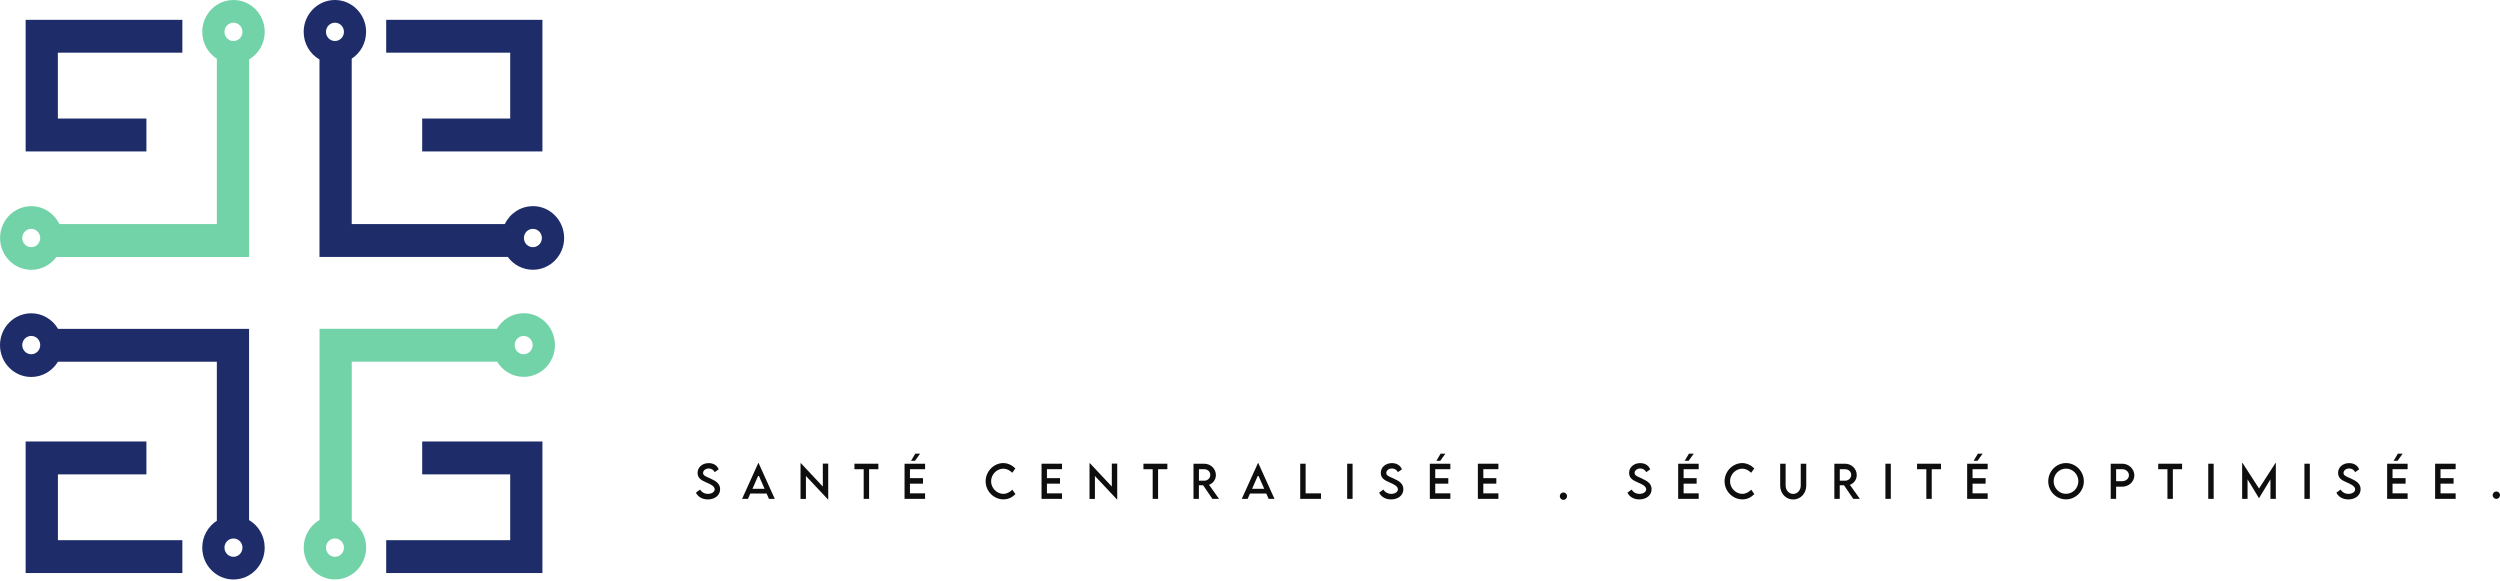
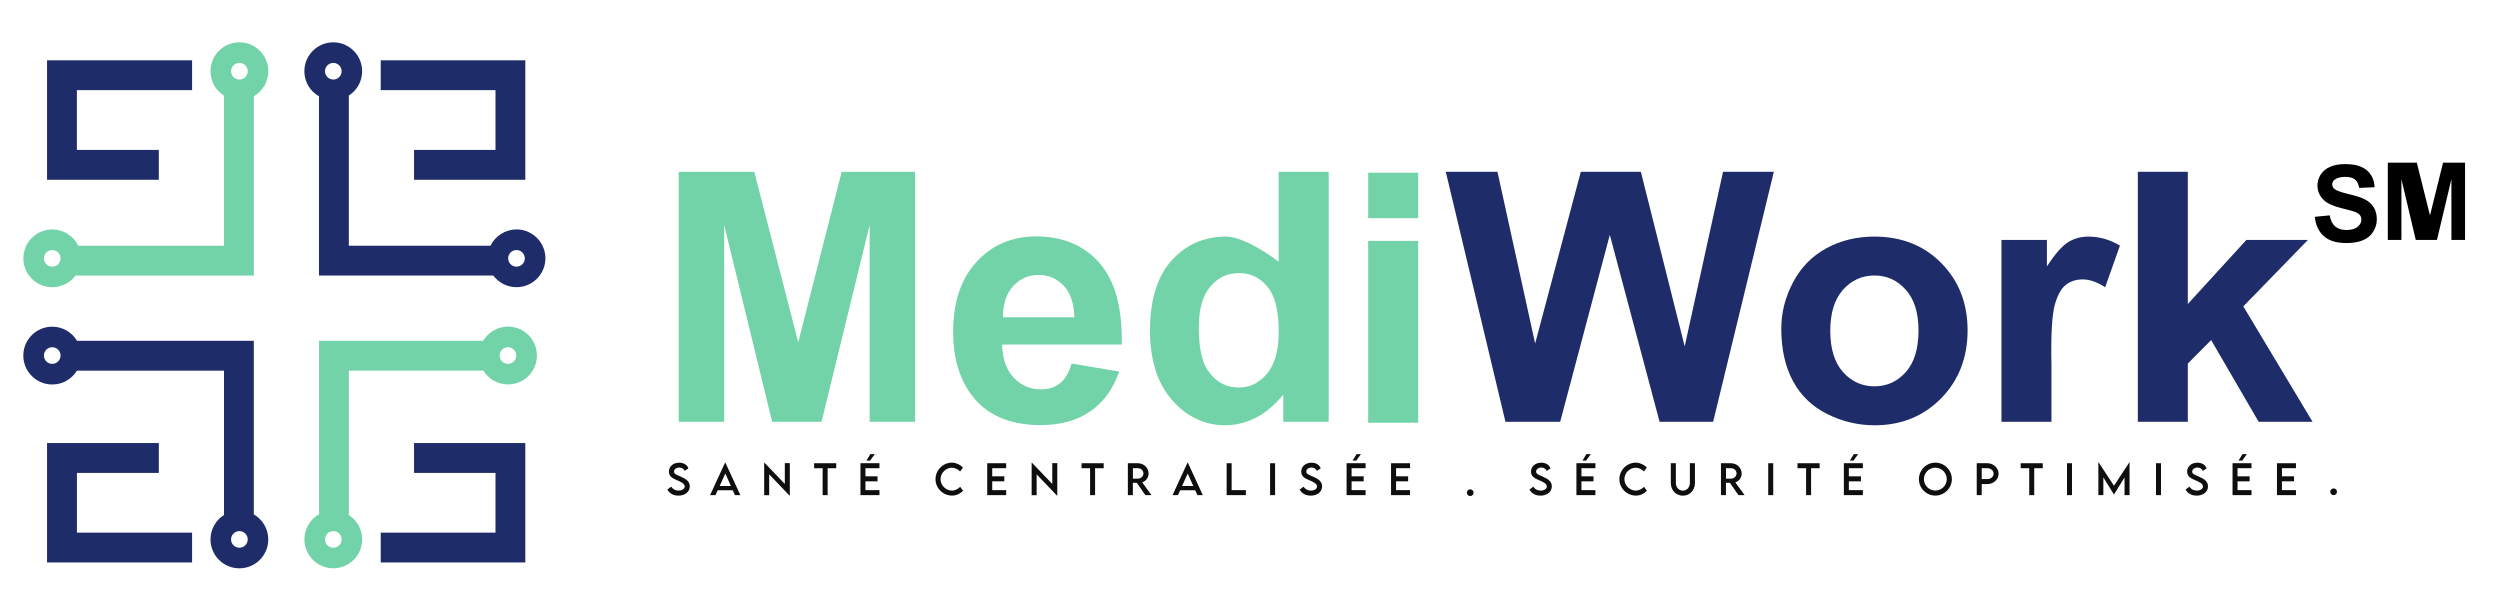
- <svg xmlns="http://www.w3.org/2000/svg" width="551" height="128" viewBox="0 0 551 128" fill="none">
-   <path d="M112.449 26.125H93.051V33.376H119.551V4.371H85.117V11.611H112.449V26.125Z" fill="#1E2C69" />
-   <path d="M32.269 26.125H12.752V11.611H40.193V4.371H5.651V33.376H32.269V26.125Z" fill="#1E2C69" />
-   <path d="M40.193 119.056V126.296H5.651V97.302H32.269V104.553H12.763V119.056H40.193Z" fill="#1E2C69" />
-   <path d="M119.551 97.302V126.296H85.117V119.056H112.449V104.553H93.051V97.302H119.551Z" fill="#1E2C69" />
-   <path d="M115.415 69.036C112.915 69.036 110.707 70.416 109.516 72.469H70.427V114.597C68.338 115.8 66.941 118.085 66.941 120.689C66.941 124.574 70.026 127.709 73.826 127.709C77.626 127.709 80.7 124.563 80.7 120.689C80.7 118.206 79.433 116.021 77.528 114.785V79.709H109.559C110.772 81.729 112.947 83.064 115.426 83.064C119.237 83.064 122.311 79.919 122.311 76.045C122.311 72.171 119.226 69.025 115.426 69.025L115.415 69.036ZM73.826 122.72C72.733 122.72 71.845 121.815 71.845 120.7C71.845 119.586 72.733 118.681 73.826 118.681C74.919 118.681 75.807 119.586 75.807 120.7C75.807 121.815 74.919 122.72 73.826 122.72ZM115.415 78.076C114.322 78.076 113.435 77.171 113.435 76.056C113.435 74.941 114.322 74.036 115.415 74.036C116.509 74.036 117.396 74.941 117.396 76.056C117.396 77.171 116.509 78.076 115.415 78.076Z" fill="#72D3A8" />
-   <path d="M117.451 45.439C114.733 45.439 112.374 47.051 111.259 49.391H77.517V12.924C79.433 11.688 80.689 9.503 80.689 7.02C80.689 3.146 77.604 0 73.815 0C70.026 0 66.93 3.146 66.93 7.02C66.93 9.635 68.327 11.909 70.416 13.112V56.631H111.919C113.175 58.342 115.188 59.456 117.451 59.456C121.25 59.456 124.335 56.311 124.335 52.448C124.335 48.585 121.25 45.428 117.451 45.428V45.439ZM73.826 9.039C72.733 9.039 71.845 8.134 71.845 7.02C71.845 5.905 72.733 5 73.826 5C74.919 5 75.807 5.905 75.807 7.02C75.807 8.134 74.919 9.039 73.826 9.039ZM117.451 54.479C116.357 54.479 115.47 53.574 115.47 52.459C115.47 51.344 116.357 50.439 117.451 50.439C118.544 50.439 119.431 51.344 119.431 52.459C119.431 53.574 118.544 54.479 117.451 54.479Z" fill="#1E2C69" />
-   <path d="M51.462 0C47.651 0 44.577 3.146 44.577 7.02C44.577 9.514 45.865 11.721 47.792 12.946V49.391H13.087C11.972 47.051 9.612 45.439 6.895 45.439C3.096 45.439 0.011 48.585 0.011 52.459C0.011 56.333 3.096 59.467 6.895 59.467C9.158 59.467 11.171 58.353 12.427 56.642H54.904V13.09C56.961 11.887 58.346 9.613 58.346 7.02C58.346 3.146 55.261 0 51.472 0H51.462ZM6.884 54.479C5.791 54.479 4.904 53.574 4.904 52.459C4.904 51.344 5.791 50.439 6.884 50.439C7.978 50.439 8.865 51.344 8.865 52.459C8.865 53.574 7.978 54.479 6.884 54.479ZM51.462 9.039C50.368 9.039 49.47 8.134 49.47 7.02C49.47 5.905 50.368 5 51.462 5C52.555 5 53.443 5.905 53.443 7.02C53.443 8.134 52.555 9.039 51.462 9.039Z" fill="#72D3A8" />
-   <path d="M54.893 114.63V72.48H12.795C11.594 70.427 9.396 69.047 6.885 69.047C3.085 69.047 0 72.193 0 76.067C0 79.941 3.085 83.086 6.885 83.086C9.364 83.086 11.55 81.751 12.763 79.731H47.792V114.774C45.865 116.01 44.577 118.206 44.577 120.7C44.577 124.586 47.662 127.72 51.462 127.72C55.261 127.72 58.336 124.574 58.336 120.7C58.336 118.107 56.95 115.833 54.893 114.63ZM6.885 78.076C5.791 78.076 4.904 77.171 4.904 76.056C4.904 74.941 5.791 74.036 6.885 74.036C7.978 74.036 8.866 74.941 8.866 76.056C8.866 77.171 7.978 78.076 6.885 78.076ZM51.462 122.72C50.368 122.72 49.47 121.815 49.47 120.7C49.47 119.586 50.368 118.681 51.462 118.681C52.555 118.681 53.443 119.586 53.443 120.7C53.443 121.815 52.555 122.72 51.462 122.72Z" fill="#1E2C69" />
-   <path d="M156.583 105.458C155.652 105.05 154.959 104.84 154.959 104.244C154.959 103.692 155.511 103.251 156.204 103.251C156.756 103.251 157.286 103.549 157.514 104.068L158.39 103.45C158.087 102.6 157.275 102.07 156.193 102.07C154.829 102.07 153.747 102.953 153.747 104.222C153.747 105.491 154.732 105.9 155.63 106.308C156.518 106.695 157.514 107.125 157.514 107.842C157.514 108.438 156.864 108.847 156.009 108.847C155.284 108.847 154.656 108.494 154.309 107.898L153.378 108.582C153.811 109.476 154.753 110.072 156.009 110.072C157.546 110.072 158.715 109.178 158.715 107.82C158.715 106.595 157.784 106.01 156.583 105.469V105.458Z" fill="#0E0E0E" />
-   <path d="M167.202 102.048H167.126L163.554 109.95H164.853L165.362 108.769H168.956L169.475 109.95H170.763L167.191 102.048H167.202ZM165.838 107.732L167.18 104.697L168.512 107.732H165.838Z" fill="#0E0E0E" />
-   <path d="M181.35 102.18V107.235L176.501 102.07H176.436V109.961H177.626V104.907L182.476 110.072H182.541V102.18H181.35Z" fill="#0E0E0E" />
-   <path d="M188.321 102.202V103.417H190.356V109.95H191.547V103.417H193.593V102.202H188.321Z" fill="#0E0E0E" />
-   <path d="M203.888 103.406V102.202H199.363V109.95H203.888V108.736H200.554V106.595H203.433V105.381H200.554V103.406H203.888ZM201.723 99.995L200.792 101.562H201.658L202.783 99.995H201.733H201.723Z" fill="#0E0E0E" />
-   <path d="M221.132 108.847C219.779 108.847 218.436 107.644 218.436 106.076C218.436 104.509 219.757 103.295 221.132 103.295C221.868 103.295 222.561 103.648 223.102 104.2L223.795 103.24C223.048 102.512 222.138 102.081 221.153 102.059C219.021 102.059 217.235 103.891 217.235 106.076C217.235 108.262 219.021 110.061 221.175 110.061C222.312 110.061 223.145 109.553 223.806 108.902L223.113 107.931C222.593 108.449 221.922 108.847 221.143 108.847H221.132Z" fill="#0E0E0E" />
-   <path d="M234.068 103.406V102.202H229.554V109.95H234.068V108.736H230.744V106.595H233.624V105.381H230.744V103.406H234.068Z" fill="#0E0E0E" />
-   <path d="M245.044 102.18V107.235L240.194 102.07H240.13V109.961H241.32V104.907L246.17 110.072H246.235V102.18H245.044Z" fill="#0E0E0E" />
-   <path d="M252.015 102.202V103.417H254.05V109.95H255.241V103.417H257.287V102.202H252.015Z" fill="#0E0E0E" />
-   <path d="M266.477 106.849C267.354 106.551 267.982 105.69 267.982 104.697C267.982 103.317 266.824 102.202 265.406 102.202H263.046V109.95H264.237V106.948H265.168L267.213 109.95H268.675L266.467 106.849H266.477ZM265.438 105.944H264.247V103.417H265.438C266.153 103.417 266.748 103.946 266.748 104.664C266.748 105.381 266.153 105.944 265.438 105.944Z" fill="#0E0E0E" />
-   <path d="M277.335 102.048H277.259L273.687 109.95H274.986L275.495 108.769H279.088L279.608 109.95H280.896L277.324 102.048H277.335ZM275.96 107.732L277.291 104.697L278.634 107.732H275.96Z" fill="#0E0E0E" />
-   <path d="M287.759 108.736V102.202H286.568V109.95H291.147V108.736H287.759Z" fill="#0E0E0E" />
-   <path d="M296.917 102.202V109.95H298.108V102.202H296.917Z" fill="#0E0E0E" />
-   <path d="M307.158 105.458C306.227 105.05 305.534 104.84 305.534 104.244C305.534 103.692 306.086 103.251 306.789 103.251C307.342 103.251 307.861 103.549 308.088 104.068L308.976 103.45C308.662 102.6 307.85 102.07 306.779 102.07C305.415 102.07 304.332 102.953 304.332 104.222C304.332 105.491 305.317 105.9 306.216 106.308C307.093 106.695 308.099 107.125 308.099 107.842C308.099 108.438 307.461 108.847 306.605 108.847C305.88 108.847 305.241 108.494 304.906 107.898L303.964 108.582C304.397 109.476 305.339 110.072 306.595 110.072C308.143 110.072 309.301 109.178 309.301 107.82C309.301 106.595 308.37 106.01 307.168 105.469L307.158 105.458Z" fill="#0E0E0E" />
-   <path d="M319.66 103.406V102.202H315.135V109.95H319.66V108.736H316.326V106.595H319.206V105.381H316.326V103.406H319.66ZM317.506 99.995L316.575 101.562H317.43L318.556 99.995H317.506Z" fill="#0E0E0E" />
-   <path d="M330.247 103.406V102.202H325.722V109.95H330.247V108.736H326.924V106.595H329.792V105.381H326.924V103.406H330.247Z" fill="#0E0E0E" />
-   <path d="M344.579 108.538C344.136 108.538 343.778 108.902 343.778 109.354C343.778 109.807 344.136 110.171 344.579 110.171C345.023 110.171 345.38 109.807 345.38 109.354C345.38 108.902 345.012 108.538 344.579 108.538Z" fill="#0E0E0E" />
-   <path d="M361.888 105.458C360.957 105.05 360.265 104.84 360.265 104.244C360.265 103.692 360.817 103.251 361.51 103.251C362.062 103.251 362.592 103.549 362.819 104.068L363.696 103.45C363.393 102.6 362.581 102.07 361.499 102.07C360.135 102.07 359.052 102.953 359.052 104.222C359.052 105.491 360.048 105.9 360.936 106.308C361.823 106.695 362.819 107.125 362.819 107.842C362.819 108.438 362.17 108.847 361.315 108.847C360.589 108.847 359.962 108.494 359.615 107.898L358.684 108.582C359.117 109.476 360.059 110.072 361.304 110.072C362.841 110.072 364.01 109.178 364.01 107.82C364.01 106.595 363.079 106.01 361.878 105.469L361.888 105.458Z" fill="#0E0E0E" />
-   <path d="M374.391 103.406V102.202H369.866V109.95H374.391V108.736H371.068V106.595H373.937V105.381H371.068V103.406H374.391ZM372.237 99.995L371.306 101.562H372.172L373.298 99.995H372.248H372.237Z" fill="#0E0E0E" />
-   <path d="M383.993 108.847C382.64 108.847 381.297 107.644 381.297 106.076C381.297 104.509 382.607 103.295 383.982 103.295C384.729 103.295 385.422 103.648 385.952 104.2L386.645 103.24C385.909 102.512 385 102.081 384.015 102.059C381.882 102.059 380.096 103.891 380.096 106.076C380.096 108.262 381.882 110.061 384.036 110.061C385.173 110.061 386.006 109.553 386.656 108.902L385.974 107.931C385.454 108.449 384.783 108.847 384.004 108.847H383.993Z" fill="#0E0E0E" />
-   <path d="M396.885 102.202V107.004C396.885 108.074 396.138 108.858 395.218 108.858C394.298 108.858 393.551 108.074 393.551 107.004V102.202H392.35V107.004C392.35 108.781 393.605 110.083 395.218 110.083C396.831 110.083 398.098 108.781 398.098 107.004V102.202H396.896H396.885Z" fill="#0E0E0E" />
-   <path d="M407.721 106.849C408.598 106.551 409.226 105.69 409.226 104.697C409.226 103.317 408.068 102.202 406.649 102.202H404.29V109.95H405.48V106.948H406.411L408.457 109.95H409.919L407.71 106.849H407.721ZM406.682 105.944H405.491V103.417H406.682C407.396 103.417 408.003 103.946 408.003 104.664C408.003 105.381 407.396 105.944 406.682 105.944Z" fill="#0E0E0E" />
-   <path d="M415.548 102.202V109.95H416.738V102.202H415.548Z" fill="#0E0E0E" />
-   <path d="M422.519 102.202V103.417H424.565V109.95H425.756V103.417H427.791V102.202H422.519Z" fill="#0E0E0E" />
-   <path d="M438.085 103.406V102.202H433.56V109.95H438.085V108.736H434.751V106.595H437.63V105.381H434.751V103.406H438.085ZM435.92 99.995L434.989 101.562H435.844L436.97 99.995H435.92Z" fill="#0E0E0E" />
-   <path d="M455.351 102.059C453.197 102.059 451.432 103.869 451.432 106.076C451.432 108.284 453.197 110.061 455.34 110.061C457.483 110.061 459.28 108.262 459.28 106.076C459.28 103.891 457.505 102.059 455.351 102.059ZM455.34 108.836C453.846 108.836 452.623 107.589 452.623 106.065C452.623 104.542 453.846 103.284 455.34 103.284C456.834 103.284 458.068 104.531 458.068 106.065C458.068 107.6 456.834 108.836 455.34 108.836Z" fill="#0E0E0E" />
-   <path d="M467.735 102.202H465.202V109.95H466.392V107.268H467.735C469.207 107.268 470.408 106.143 470.408 104.763C470.408 103.383 469.218 102.202 467.735 102.202ZM467.735 106.054H466.392V103.406H467.735C468.557 103.406 469.218 104.002 469.218 104.741C469.218 105.48 468.557 106.054 467.735 106.054Z" fill="#0E0E0E" />
-   <path d="M475.669 102.202V103.417H477.704V109.95H478.895V103.417H480.93V102.202H475.669Z" fill="#0E0E0E" />
-   <path d="M486.7 102.202V109.95H487.891V102.202H486.7Z" fill="#0E0E0E" />
-   <path d="M501.519 102.037L497.893 107.666L494.256 102.037H494.169V109.95H495.36V105.646L497.882 109.807L500.404 105.646V109.95H501.595V102.037H501.508H501.519Z" fill="#0E0E0E" />
-   <path d="M507.895 102.202V109.95H509.086V102.202H507.895Z" fill="#0E0E0E" />
-   <path d="M518.136 105.458C517.205 105.05 516.512 104.84 516.512 104.244C516.512 103.692 517.064 103.251 517.767 103.251C518.32 103.251 518.839 103.549 519.066 104.068L519.954 103.45C519.64 102.6 518.828 102.07 517.746 102.07C516.393 102.07 515.31 102.953 515.31 104.222C515.31 105.491 516.295 105.9 517.194 106.308C518.07 106.695 519.077 107.125 519.077 107.842C519.077 108.438 518.428 108.847 517.583 108.847C516.847 108.847 516.219 108.494 515.873 107.898L514.942 108.582C515.375 109.476 516.317 110.072 517.573 110.072C519.11 110.072 520.279 109.178 520.279 107.82C520.279 106.595 519.348 106.01 518.146 105.469L518.136 105.458Z" fill="#0E0E0E" />
-   <path d="M530.638 103.406V102.202H526.124V109.95H530.638V108.736H527.315V106.595H530.194V105.381H527.315V103.406H530.638ZM528.484 99.995L527.553 101.562H528.419L529.545 99.995H528.495H528.484Z" fill="#0E0E0E" />
-   <path d="M541.225 103.406V102.202H536.7V109.95H541.225V108.736H537.891V106.595H540.77V105.381H537.891V103.406H541.225Z" fill="#0E0E0E" />
-   <path d="M550.199 108.317C549.755 108.317 549.387 108.681 549.387 109.134C549.387 109.586 549.755 109.95 550.199 109.95C550.643 109.95 551 109.586 551 109.134C551 108.681 550.632 108.317 550.199 108.317Z" fill="#0E0E0E" />
+ <svg xmlns="http://www.w3.org/2000/svg" width="550" height="132" viewBox="0 0 550 132" fill="none">
+   <path d="M109.01 32.98H91.09V39.55H115.57V13.27H83.76V19.83H109.01V32.98Z" fill="#1E2C69" />
+   <path d="M34.94 32.98H16.91V19.83H42.26V13.27H10.35V39.55H34.94V32.98Z" fill="#1E2C69" />
+   <path d="M42.26 117.18V123.74H10.35V97.47H34.94V104.04H16.92V117.18H42.26Z" fill="#1E2C69" />
+   <path d="M115.57 97.47V123.74H83.76V117.18H109.01V104.04H91.09V97.47H115.57Z" fill="#1E2C69" />
+   <path d="M111.75 71.86C109.44 71.86 107.4 73.11 106.3 74.97H70.19V113.14C68.26 114.23 66.97 116.3 66.97 118.66C66.97 122.18 69.82 125.02 73.33 125.02C76.84 125.02 79.68 122.17 79.68 118.66C79.68 116.41 78.51 114.43 76.75 113.31V81.53H106.34C107.46 83.36 109.47 84.57 111.76 84.57C115.28 84.57 118.12 81.72 118.12 78.21C118.12 74.7 115.27 71.85 111.76 71.85L111.75 71.86ZM73.33 120.5C72.32 120.5 71.5 119.68 71.5 118.67C71.5 117.66 72.32 116.84 73.33 116.84C74.34 116.84 75.16 117.66 75.16 118.67C75.16 119.68 74.34 120.5 73.33 120.5ZM111.75 80.05C110.74 80.05 109.92 79.23 109.92 78.22C109.92 77.21 110.74 76.39 111.75 76.39C112.76 76.39 113.58 77.21 113.58 78.22C113.58 79.23 112.76 80.05 111.75 80.05Z" fill="#72D3A8" />
+   <path d="M113.63 50.48C111.12 50.48 108.94 51.94 107.91 54.06H76.74V21.02C78.51 19.9 79.67 17.92 79.67 15.67C79.67 12.16 76.82 9.31 73.32 9.31C69.82 9.31 66.96 12.16 66.96 15.67C66.96 18.04 68.25 20.1 70.18 21.19V60.62H108.52C109.68 62.17 111.54 63.18 113.63 63.18C117.14 63.18 119.99 60.33 119.99 56.83C119.99 53.33 117.14 50.47 113.63 50.47V50.48ZM73.33 17.5C72.32 17.5 71.5 16.68 71.5 15.67C71.5 14.66 72.32 13.84 73.33 13.84C74.34 13.84 75.16 14.66 75.16 15.67C75.16 16.68 74.34 17.5 73.33 17.5ZM113.63 58.67C112.62 58.67 111.8 57.85 111.8 56.84C111.8 55.83 112.62 55.01 113.63 55.01C114.64 55.01 115.46 55.83 115.46 56.84C115.46 57.85 114.64 58.67 113.63 58.67Z" fill="#1E2C69" />
+   <path d="M52.67 9.31C49.15 9.31 46.31 12.16 46.31 15.67C46.31 17.93 47.5 19.93 49.28 21.04V54.06H17.22C16.19 51.94 14.01 50.48 11.5 50.48C7.99 50.48 5.14 53.33 5.14 56.84C5.14 60.35 7.99 63.19 11.5 63.19C13.59 63.19 15.45 62.18 16.61 60.63H55.85V21.17C57.75 20.08 59.03 18.02 59.03 15.67C59.03 12.16 56.18 9.31 52.68 9.31H52.67ZM11.49 58.67C10.48 58.67 9.66 57.85 9.66 56.84C9.66 55.83 10.48 55.01 11.49 55.01C12.5 55.01 13.32 55.83 13.32 56.84C13.32 57.85 12.5 58.67 11.49 58.67ZM52.67 17.5C51.66 17.5 50.83 16.68 50.83 15.67C50.83 14.66 51.66 13.84 52.67 13.84C53.68 13.84 54.5 14.66 54.5 15.67C54.5 16.68 53.68 17.5 52.67 17.5Z" fill="#72D3A8" />
+   <path d="M55.84 113.17V74.98H16.95C15.84 73.12 13.81 71.87 11.49 71.87C7.98 71.87 5.13 74.72 5.13 78.23C5.13 81.74 7.98 84.59 11.49 84.59C13.78 84.59 15.8 83.38 16.92 81.55H49.28V113.3C47.5 114.42 46.31 116.41 46.31 118.67C46.31 122.19 49.16 125.03 52.67 125.03C56.18 125.03 59.02 122.18 59.02 118.67C59.02 116.32 57.74 114.26 55.84 113.17ZM11.49 80.05C10.48 80.05 9.66 79.23 9.66 78.22C9.66 77.21 10.48 76.39 11.49 76.39C12.5 76.39 13.32 77.21 13.32 78.22C13.32 79.23 12.5 80.05 11.49 80.05ZM52.67 120.5C51.66 120.5 50.83 119.68 50.83 118.67C50.83 117.66 51.66 116.84 52.67 116.84C53.68 116.84 54.5 117.66 54.5 118.67C54.5 119.68 53.68 120.5 52.67 120.5Z" fill="#1E2C69" />
+   <path d="M149.78 104.86C148.92 104.49 148.28 104.3 148.28 103.76C148.28 103.26 148.79 102.86 149.43 102.86C149.94 102.86 150.43 103.13 150.64 103.6L151.45 103.04C151.17 102.27 150.42 101.79 149.42 101.79C148.16 101.79 147.16 102.59 147.16 103.74C147.16 104.89 148.07 105.26 148.9 105.63C149.72 105.98 150.64 106.37 150.64 107.02C150.64 107.56 150.04 107.93 149.25 107.93C148.58 107.93 148 107.61 147.68 107.07L146.82 107.69C147.22 108.5 148.09 109.04 149.25 109.04C150.67 109.04 151.75 108.23 151.75 107C151.75 105.89 150.89 105.36 149.78 104.87V104.86Z" fill="#0E0E0E" />
+   <path d="M159.59 101.77H159.52L156.22 108.93H157.42L157.89 107.86H161.21L161.69 108.93H162.88L159.58 101.77H159.59ZM158.33 106.92L159.57 104.17L160.8 106.92H158.33Z" fill="#0E0E0E" />
+   <path d="M172.66 101.89V106.47L168.18 101.79H168.12V108.94H169.22V104.36L173.7 109.04H173.76V101.89H172.66Z" fill="#0E0E0E" />
+   <path d="M179.1 101.91V103.01H180.98V108.93H182.08V103.01H183.97V101.91H179.1Z" fill="#0E0E0E" />
+   <path d="M193.48 103V101.91H189.3V108.93H193.48V107.83H190.4V105.89H193.06V104.79H190.4V103H193.48ZM191.48 99.91L190.62 101.33H191.42L192.46 99.91H191.49H191.48Z" fill="#0E0E0E" />
+   <path d="M209.41 107.93C208.16 107.93 206.92 106.84 206.92 105.42C206.92 104 208.14 102.9 209.41 102.9C210.09 102.9 210.73 103.22 211.23 103.72L211.87 102.85C211.18 102.19 210.34 101.8 209.43 101.78C207.46 101.78 205.81 103.44 205.81 105.42C205.81 107.4 207.46 109.03 209.45 109.03C210.5 109.03 211.27 108.57 211.88 107.98L211.24 107.1C210.76 107.57 210.14 107.93 209.42 107.93H209.41Z" fill="#0E0E0E" />
+   <path d="M221.36 103V101.91H217.19V108.93H221.36V107.83H218.29V105.89H220.95V104.79H218.29V103H221.36Z" fill="#0E0E0E" />
+   <path d="M231.5 101.89V106.47L227.02 101.79H226.96V108.94H228.06V104.36L232.54 109.04H232.6V101.89H231.5Z" fill="#0E0E0E" />
+   <path d="M237.94 101.91V103.01H239.82V108.93H240.92V103.01H242.81V101.91H237.94Z" fill="#0E0E0E" />
+   <path d="M251.3 106.12C252.11 105.85 252.69 105.07 252.69 104.17C252.69 102.92 251.62 101.91 250.31 101.91H248.13V108.93H249.23V106.21H250.09L251.98 108.93H253.33L251.29 106.12H251.3ZM250.34 105.3H249.24V103.01H250.34C251 103.01 251.55 103.49 251.55 104.14C251.55 104.79 251 105.3 250.34 105.3Z" fill="#0E0E0E" />
+   <path d="M261.33 101.77H261.26L257.96 108.93H259.16L259.63 107.86H262.95L263.43 108.93H264.62L261.32 101.77H261.33ZM260.06 106.92L261.29 104.17L262.53 106.92H260.06Z" fill="#0E0E0E" />
+   <path d="M270.96 107.83V101.91H269.86V108.93H274.09V107.83H270.96Z" fill="#0E0E0E" />
+   <path d="M279.42 101.91V108.93H280.52V101.91H279.42Z" fill="#0E0E0E" />
+   <path d="M288.88 104.86C288.02 104.49 287.38 104.3 287.38 103.76C287.38 103.26 287.89 102.86 288.54 102.86C289.05 102.86 289.53 103.13 289.74 103.6L290.56 103.04C290.27 102.27 289.52 101.79 288.53 101.79C287.27 101.79 286.27 102.59 286.27 103.74C286.27 104.89 287.18 105.26 288.01 105.63C288.82 105.98 289.75 106.37 289.75 107.02C289.75 107.56 289.16 107.93 288.37 107.93C287.7 107.93 287.11 107.61 286.8 107.07L285.93 107.69C286.33 108.5 287.2 109.04 288.36 109.04C289.79 109.04 290.86 108.23 290.86 107C290.86 105.89 290 105.36 288.89 104.87L288.88 104.86Z" fill="#0E0E0E" />
+   <path d="M300.43 103V101.91H296.25V108.93H300.43V107.83H297.35V105.89H300.01V104.79H297.35V103H300.43ZM298.44 99.91L297.58 101.33H298.37L299.41 99.91H298.44Z" fill="#0E0E0E" />
+   <path d="M310.21 103V101.91H306.03V108.93H310.21V107.83H307.14V105.89H309.79V104.79H307.14V103H310.21Z" fill="#0E0E0E" />
+   <path d="M323.45 107.65C323.04 107.65 322.71 107.98 322.71 108.39C322.71 108.8 323.04 109.13 323.45 109.13C323.86 109.13 324.19 108.8 324.19 108.39C324.19 107.98 323.85 107.65 323.45 107.65Z" fill="#0E0E0E" />
+   <path d="M339.44 104.86C338.58 104.49 337.94 104.3 337.94 103.76C337.94 103.26 338.45 102.86 339.09 102.86C339.6 102.86 340.09 103.13 340.3 103.6L341.11 103.04C340.83 102.27 340.08 101.79 339.08 101.79C337.82 101.79 336.82 102.59 336.82 103.74C336.82 104.89 337.74 105.26 338.56 105.63C339.38 105.98 340.3 106.37 340.3 107.02C340.3 107.56 339.7 107.93 338.91 107.93C338.24 107.93 337.66 107.61 337.34 107.07L336.48 107.69C336.88 108.5 337.75 109.04 338.9 109.04C340.32 109.04 341.4 108.23 341.4 107C341.4 105.89 340.54 105.36 339.43 104.87L339.44 104.86Z" fill="#0E0E0E" />
+   <path d="M350.99 103V101.91H346.81V108.93H350.99V107.83H347.92V105.89H350.57V104.79H347.92V103H350.99ZM349 99.91L348.14 101.33H348.94L349.98 99.91H349.01H349Z" fill="#0E0E0E" />
+   <path d="M359.86 107.93C358.61 107.93 357.37 106.84 357.37 105.42C357.37 104 358.58 102.9 359.85 102.9C360.54 102.9 361.18 103.22 361.67 103.72L362.31 102.85C361.63 102.19 360.79 101.8 359.88 101.78C357.91 101.78 356.26 103.44 356.26 105.42C356.26 107.4 357.91 109.03 359.9 109.03C360.95 109.03 361.72 108.57 362.32 107.98L361.69 107.1C361.21 107.57 360.59 107.93 359.87 107.93H359.86Z" fill="#0E0E0E" />
+   <path d="M371.77 101.91V106.26C371.77 107.23 371.08 107.94 370.23 107.94C369.38 107.94 368.69 107.23 368.69 106.26V101.91H367.58V106.26C367.58 107.87 368.74 109.05 370.23 109.05C371.72 109.05 372.89 107.87 372.89 106.26V101.91H371.78H371.77Z" fill="#0E0E0E" />
+   <path d="M381.78 106.12C382.59 105.85 383.17 105.07 383.17 104.17C383.17 102.92 382.1 101.91 380.79 101.91H378.61V108.93H379.71V106.21H380.57L382.46 108.93H383.81L381.77 106.12H381.78ZM380.82 105.3H379.72V103.01H380.82C381.48 103.01 382.04 103.49 382.04 104.14C382.04 104.79 381.48 105.3 380.82 105.3Z" fill="#0E0E0E" />
+   <path d="M389.01 101.91V108.93H390.11V101.91H389.01Z" fill="#0E0E0E" />
+   <path d="M395.45 101.91V103.01H397.34V108.93H398.44V103.01H400.32V101.91H395.45Z" fill="#0E0E0E" />
+   <path d="M409.83 103V101.91H405.65V108.93H409.83V107.83H406.75V105.89H409.41V104.79H406.75V103H409.83ZM407.83 99.91L406.97 101.33H407.76L408.8 99.91H407.83Z" fill="#0E0E0E" />
+   <path d="M425.78 101.78C423.79 101.78 422.16 103.42 422.16 105.42C422.16 107.42 423.79 109.03 425.77 109.03C427.75 109.03 429.41 107.4 429.41 105.42C429.41 103.44 427.77 101.78 425.78 101.78ZM425.77 107.92C424.39 107.92 423.26 106.79 423.26 105.41C423.26 104.03 424.39 102.89 425.77 102.89C427.15 102.89 428.29 104.02 428.29 105.41C428.29 106.8 427.15 107.92 425.77 107.92Z" fill="#0E0E0E" />
+   <path d="M437.22 101.91H434.88V108.93H435.98V106.5H437.22C438.58 106.5 439.69 105.48 439.69 104.23C439.69 102.98 438.59 101.91 437.22 101.91ZM437.22 105.4H435.98V103H437.22C437.98 103 438.59 103.54 438.59 104.21C438.59 104.88 437.98 105.4 437.22 105.4Z" fill="#0E0E0E" />
+   <path d="M444.55 101.91V103.01H446.43V108.93H447.53V103.01H449.41V101.91H444.55Z" fill="#0E0E0E" />
+   <path d="M454.74 101.91V108.93H455.84V101.91H454.74Z" fill="#0E0E0E" />
+   <path d="M468.43 101.76L465.08 106.86L461.72 101.76H461.64V108.93H462.74V105.03L465.07 108.8L467.4 105.03V108.93H468.5V101.76H468.42H468.43Z" fill="#0E0E0E" />
+   <path d="M474.32 101.91V108.93H475.42V101.91H474.32Z" fill="#0E0E0E" />
+   <path d="M483.78 104.86C482.92 104.49 482.28 104.3 482.28 103.76C482.28 103.26 482.79 102.86 483.44 102.86C483.95 102.86 484.43 103.13 484.64 103.6L485.46 103.04C485.17 102.27 484.42 101.79 483.42 101.79C482.17 101.79 481.17 102.59 481.17 103.74C481.17 104.89 482.08 105.26 482.91 105.63C483.72 105.98 484.65 106.37 484.65 107.02C484.65 107.56 484.05 107.93 483.27 107.93C482.59 107.93 482.01 107.61 481.69 107.07L480.83 107.69C481.23 108.5 482.1 109.04 483.26 109.04C484.68 109.04 485.76 108.23 485.76 107C485.76 105.89 484.9 105.36 483.79 104.87L483.78 104.86Z" fill="#0E0E0E" />
+   <path d="M495.33 103V101.91H491.16V108.93H495.33V107.83H492.26V105.89H494.92V104.79H492.26V103H495.33ZM493.34 99.91L492.48 101.33H493.28L494.32 99.91H493.35H493.34Z" fill="#0E0E0E" />
+   <path d="M505.11 103V101.91H500.93V108.93H505.11V107.83H502.03V105.89H504.69V104.79H502.03V103H505.11Z" fill="#0E0E0E" />
+   <path d="M513.4 107.45C512.99 107.45 512.65 107.78 512.65 108.19C512.65 108.6 512.99 108.93 513.4 108.93C513.81 108.93 514.14 108.6 514.14 108.19C514.14 107.78 513.8 107.45 513.4 107.45Z" fill="#0E0E0E" />
+   <path d="M149.32 92.79V37.79H165.94L175.61 75.31L185.17 37.79H201.32V92.79H191.32V49.5L180.74 92.79H169.87L159.32 49.5V92.79H149.32Z" fill="#72D3A8" />
+   <path d="M235.76 79.98L246.23 81.74C244.88 85.58 242.76 88.5 239.85 90.51C236.95 92.52 233.31 93.52 228.95 93.52C222.04 93.52 216.93 91.26 213.62 86.75C211 83.14 209.69 78.57 209.69 73.06C209.69 66.48 211.41 61.32 214.85 57.6C218.29 53.87 222.64 52.01 227.9 52.01C233.81 52.01 238.47 53.96 241.89 57.86C245.31 61.76 246.94 67.74 246.79 75.79H220.46C220.54 78.91 221.38 81.33 223 83.06C224.62 84.79 226.64 85.66 229.06 85.66C230.71 85.66 232.09 85.21 233.21 84.31C234.33 83.41 235.18 81.97 235.75 79.97L235.76 79.98ZM236.36 69.79C236.29 66.75 235.5 64.44 234 62.85C232.5 61.27 230.68 60.48 228.54 60.48C226.25 60.48 224.35 61.32 222.86 62.99C221.36 64.66 220.63 66.93 220.65 69.8H236.36V69.79Z" fill="#72D3A8" />
+   <path d="M292.32 92.79H282.32V86.83C280.4 89.1 278.49 90.79 276.28 91.9C274.07 93.01 271.85 93.56 269.6 93.56C265.04 93.56 261.13 91.72 257.88 88.04C254.63 84.36 253 79.23 253 72.65C253 66.07 254.58 60.8 257.75 57.3C260.92 53.8 264.92 52.05 269.75 52.05C274.19 52.05 281.31 57.58 281.31 57.58V37.79H292.31V92.79H292.32ZM263.74 71.94C263.74 76.18 264.33 79.25 265.5 81.14C267.19 83.88 269.56 85.25 272.61 85.25C275.03 85.25 277.08 84.22 278.78 82.16C280.48 80.1 281.32 77.03 281.32 72.94C281.32 68.38 280.5 65.09 278.85 63.09C277.2 61.08 275.1 60.08 272.53 60.08C269.96 60.08 267.95 61.07 266.27 63.05C264.59 65.03 263.75 67.99 263.75 71.93L263.74 71.94Z" fill="#72D3A8" />
+   <path d="M301 48V38H312V48H301ZM301 93V53H312V93H301Z" fill="#72D3A8" />
+   <path d="M331.2 92.79L318.07 37.79H329.44L337.73 75.57L347.78 37.79H360.99L370.63 76.21L379.07 37.79H390.25L376.89 92.79H365.11L354.16 51.67L343.24 92.79H331.2Z" fill="#1E2C69" />
+   <path d="M391.89 72.24C391.89 68.75 392.75 65.37 394.47 62.11C396.19 58.84 398.63 56.35 401.78 54.63C404.93 52.91 408.46 52.05 412.34 52.05C418.35 52.05 423.27 54 427.11 57.9C430.95 61.8 432.87 66.73 432.87 72.69C432.87 78.65 430.93 83.68 427.05 87.63C423.17 91.58 418.29 93.56 412.41 93.56C408.77 93.56 405.3 92.74 401.99 91.09C398.69 89.44 396.17 87.03 394.46 83.85C392.74 80.67 391.88 76.8 391.88 72.24H391.89ZM402.66 72.8C402.66 76.74 403.6 79.76 405.46 81.85C407.33 83.94 409.64 84.99 412.38 84.99C415.12 84.99 417.42 83.94 419.28 81.85C421.14 79.76 422.07 76.71 422.07 72.73C422.07 68.75 421.14 65.85 419.28 63.75C417.42 61.65 415.12 60.61 412.38 60.61C409.64 60.61 407.33 61.66 405.46 63.75C403.59 65.84 402.66 68.86 402.66 72.8Z" fill="#1E2C69" />
+   <path d="M451.32 92.79H440.32V52.79H450.32V58.59C452.09 55.92 453.59 54.17 454.93 53.32C456.26 52.47 457.78 52.05 459.47 52.05C461.86 52.05 464.17 52.71 466.39 54.03L463.14 63.19C461.37 62.04 459.72 61.47 458.2 61.47C456.68 61.47 455.48 61.88 454.46 62.69C453.44 63.5 452.63 64.97 452.05 67.08C451.46 69.2 451.17 73.64 451.32 80.39V92.78V92.79Z" fill="#1E2C69" />
+   <path d="M470.32 92.79V37.79H481.32V66.88L494.2 52.79H507.74L493.53 67.4L508.76 92.79H496.9L486.45 74.82L481.32 79.98V92.79H470.32Z" fill="#1E2C69" />
+   <path d="M509.23 47.7L512.53 47.38C512.73 48.49 513.13 49.3 513.74 49.82C514.35 50.34 515.17 50.6 516.2 50.6C517.29 50.6 518.11 50.37 518.67 49.91C519.23 49.45 519.5 48.91 519.5 48.29C519.5 47.89 519.38 47.56 519.15 47.28C518.92 47 518.51 46.76 517.93 46.55C517.53 46.41 516.63 46.17 515.22 45.82C513.4 45.37 512.13 44.82 511.39 44.16C510.36 43.24 509.84 42.11 509.84 40.78C509.84 39.93 510.08 39.13 510.57 38.38C511.05 37.63 511.75 37.07 512.67 36.68C513.58 36.29 514.68 36.1 515.97 36.1C518.08 36.1 519.66 36.56 520.73 37.49C521.79 38.41 522.35 39.65 522.41 41.19L519.02 41.34C518.87 40.48 518.56 39.86 518.09 39.48C517.61 39.1 516.9 38.91 515.94 38.91C514.98 38.91 514.18 39.11 513.63 39.52C513.27 39.78 513.09 40.13 513.09 40.56C513.09 40.96 513.26 41.3 513.59 41.58C514.02 41.94 515.06 42.31 516.71 42.7C518.36 43.09 519.58 43.49 520.37 43.91C521.16 44.33 521.78 44.9 522.23 45.62C522.68 46.34 522.9 47.23 522.9 48.29C522.9 49.25 522.63 50.15 522.1 50.99C521.57 51.83 520.81 52.45 519.83 52.86C518.85 53.27 517.63 53.47 516.18 53.47C514.06 53.47 512.43 52.98 511.29 52C510.15 51.02 509.47 49.59 509.25 47.71L509.23 47.7Z" fill="black" />
+   <path d="M525.32 52.79V35.79H531.7L534.6 47.39L537.47 35.79H542.31V52.79H539.31V39.41L536.13 52.79H531.47L528.31 39.41V52.79H525.31H525.32Z" fill="black" />
</svg>
